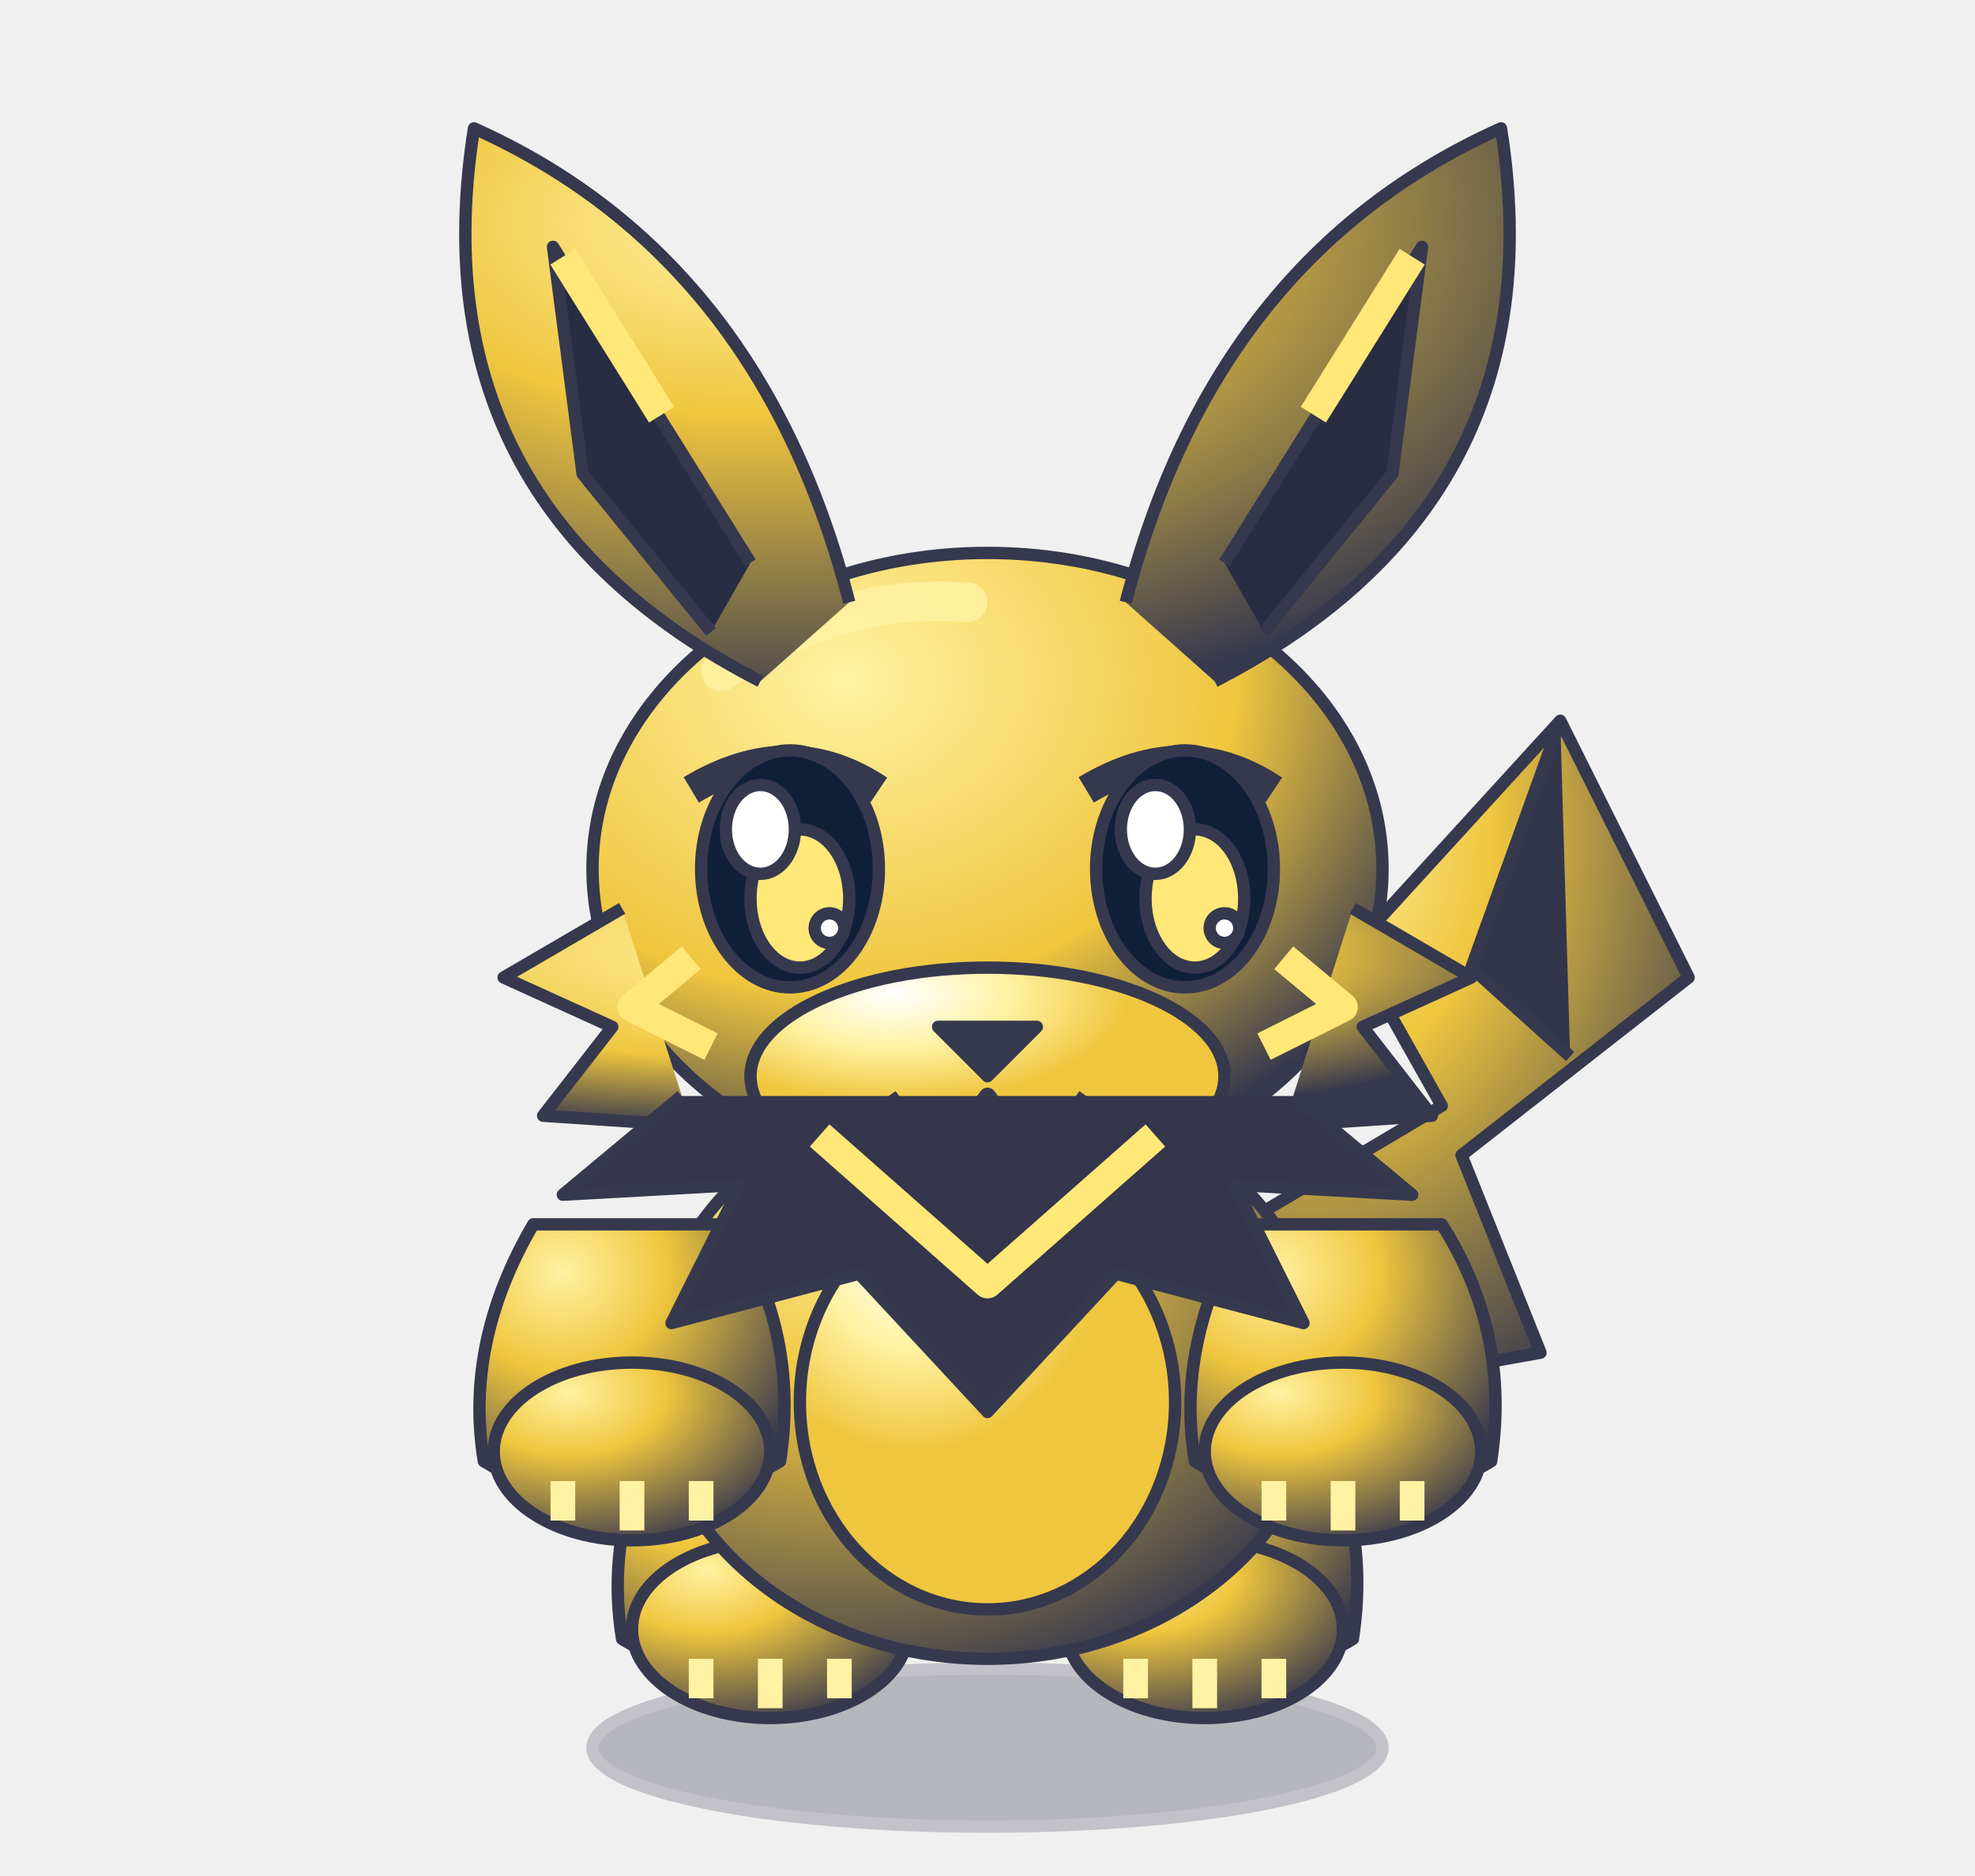
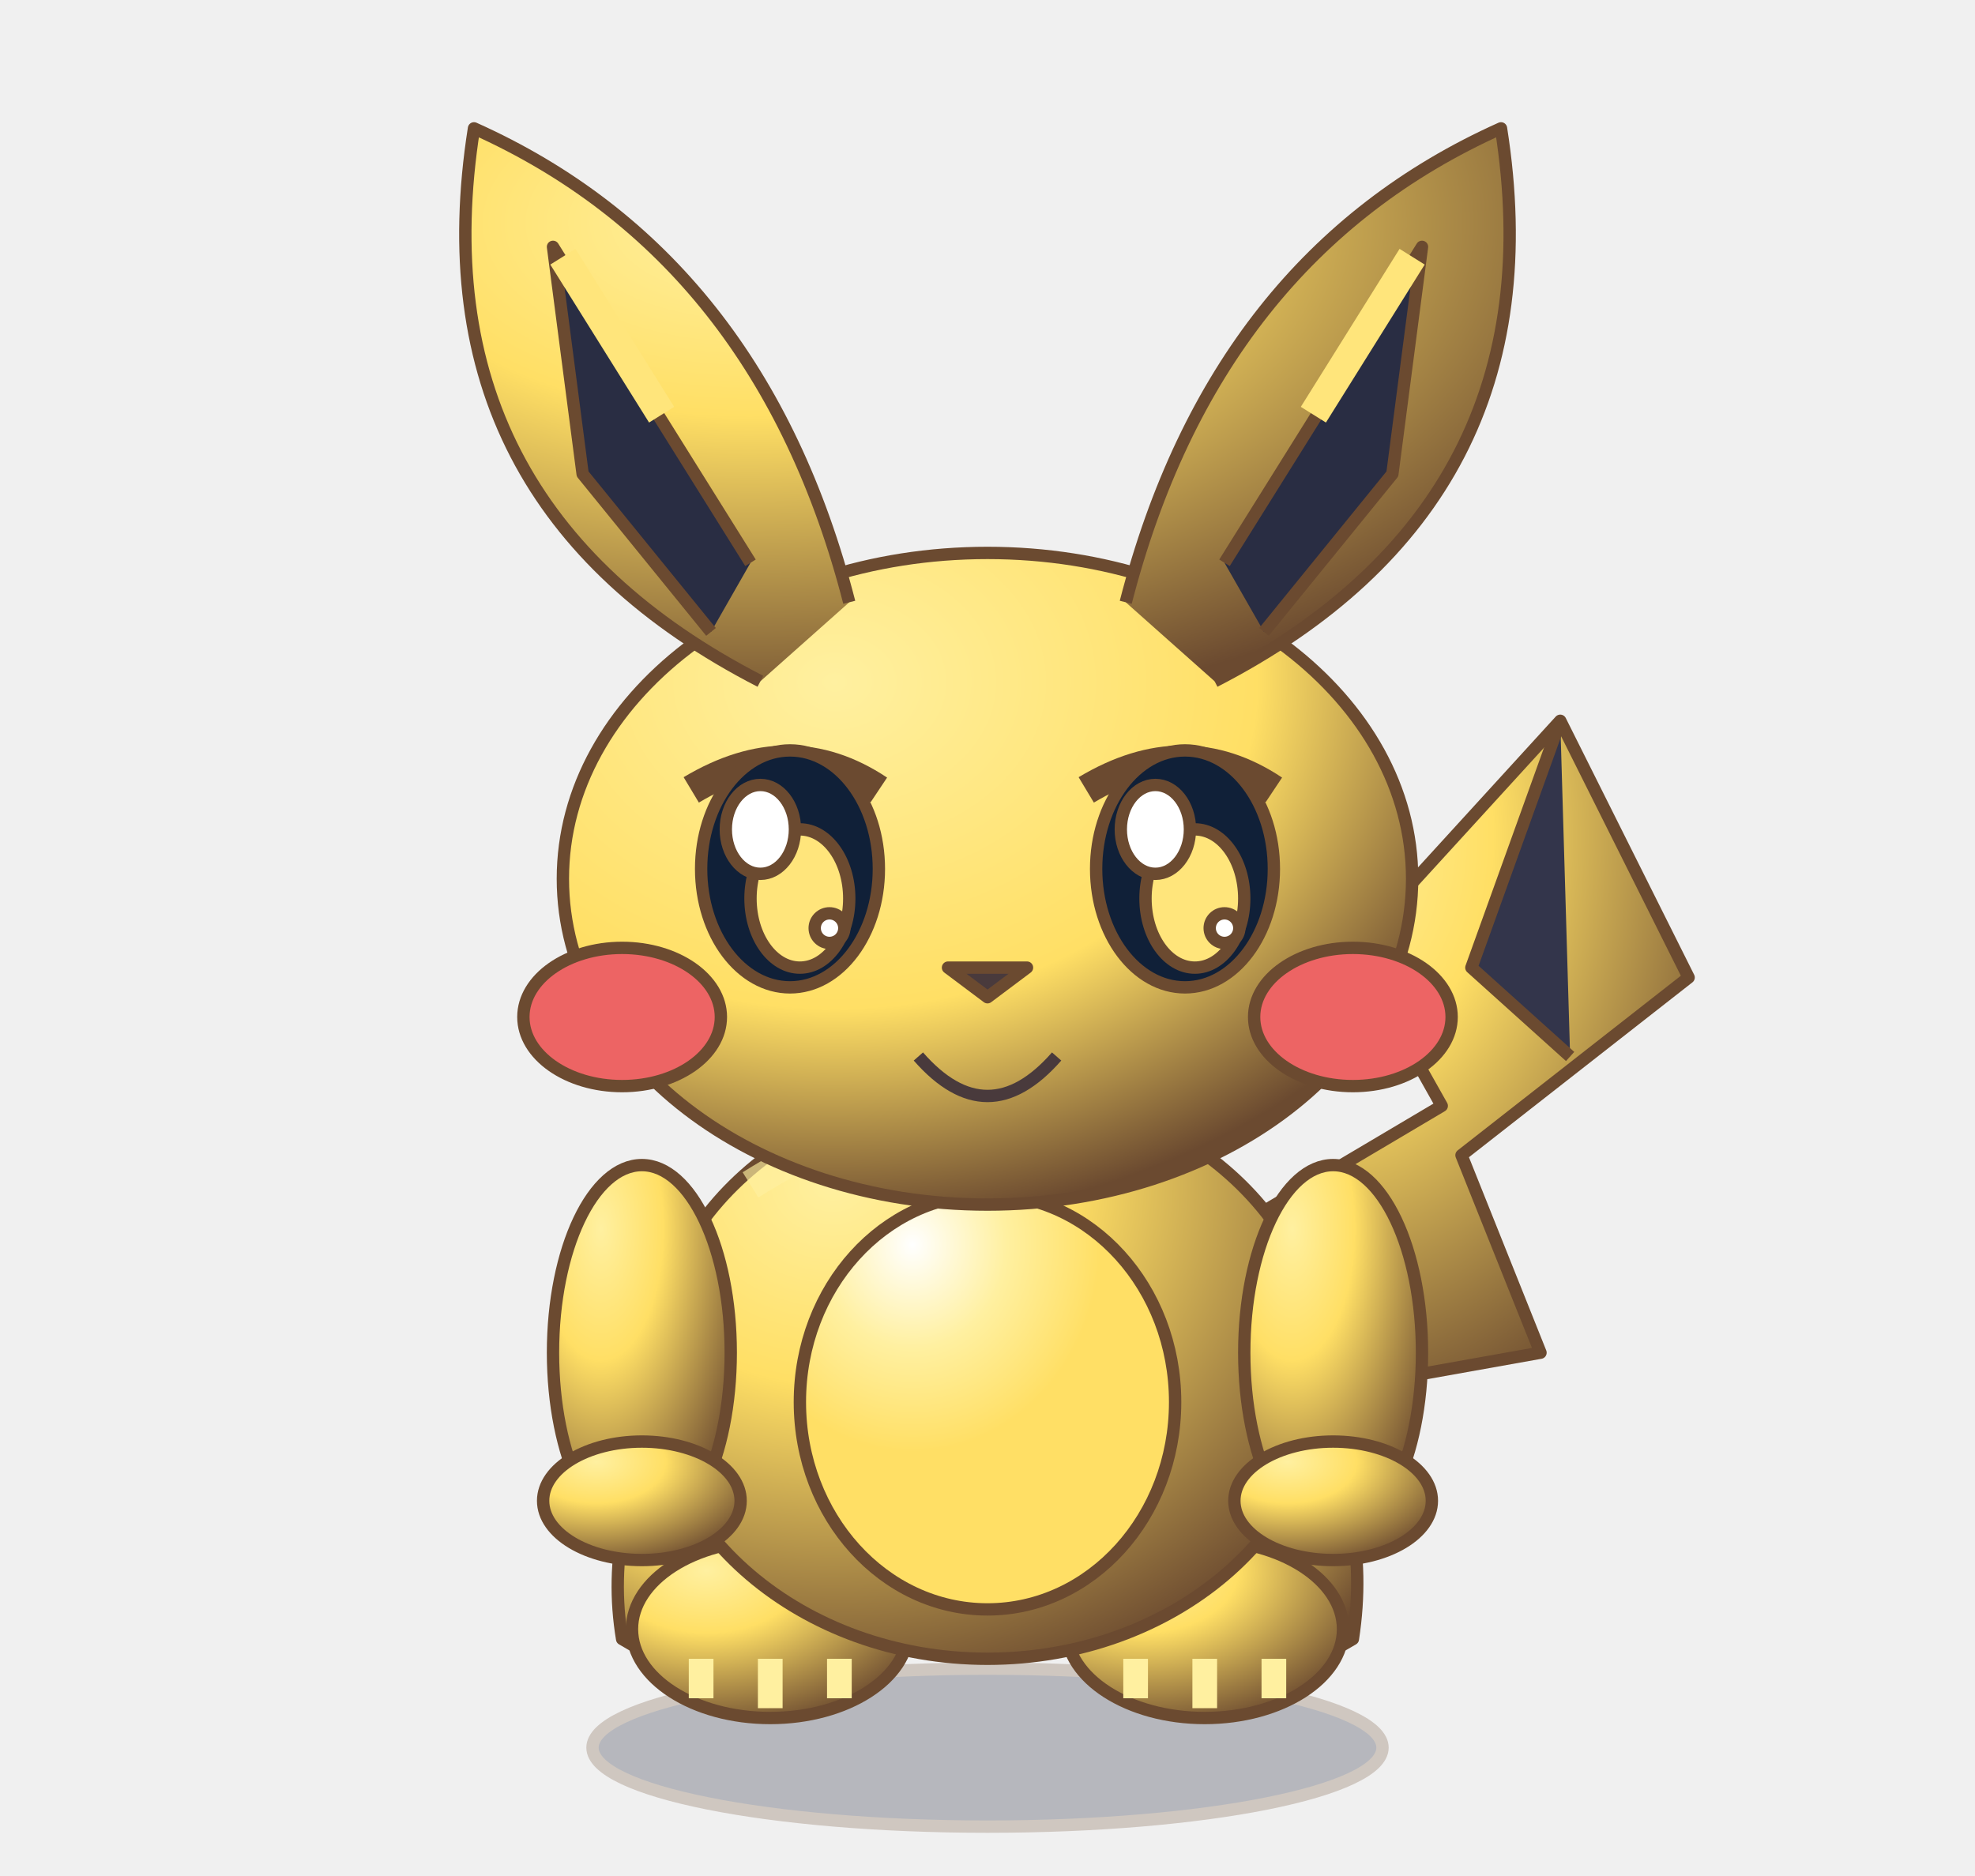
<svg xmlns="http://www.w3.org/2000/svg" viewBox="0 0 200 190">
  <defs>
    <radialGradient id="voltkit-down-body" cx="27%" cy="17%" r="92%">
-       <stop stop-color="#fff2a2" />
-       <stop offset=".38" stop-color="#efc63e" />
-       <stop offset="1" stop-color="#36384e" />
+       <stop stop-color="#fff0a0" />
+       <stop offset=".38" stop-color="#ffdf65" />
+       <stop offset="1" stop-color="#6b4a30" />
    </radialGradient>
    <radialGradient id="voltkit-down-face" cx="32%" cy="20%" r="83%">
-       <stop stop-color="#fff2a2" />
-       <stop offset=".6" stop-color="#efc63e" />
-       <stop offset="1" stop-color="#36384e" />
+       <stop stop-color="#fff0a0" />
+       <stop offset=".6" stop-color="#ffdf65" />
+       <stop offset="1" stop-color="#6b4a30" />
    </radialGradient>
    <radialGradient id="voltkit-down-pearl" cx="30%" cy="12%">
      <stop stop-color="#ffffff" />
-       <stop offset=".5" stop-color="#fff2a2" />
-       <stop offset="1" stop-color="#efc63e" />
+       <stop offset=".5" stop-color="#fff0a0" />
+       <stop offset="1" stop-color="#ffdf65" />
    </radialGradient>
    <linearGradient id="voltkit-down-jewel" x2=".8" y2="1">
      <stop stop-color="#ffffff" />
-       <stop offset=".28" stop-color="#ffe778" />
-       <stop offset="1" stop-color="#efc63e" />
+       <stop offset=".28" stop-color="#ffe57b" />
+       <stop offset="1" stop-color="#ffdf65" />
    </linearGradient>
    <radialGradient id="voltkit-down-shine">
      <stop stop-color="#ffffff" />
-       <stop offset=".4" stop-color="#ffe778" />
-       <stop offset="1" stop-color="#efc63e" />
+       <stop offset=".4" stop-color="#ffe57b" />
+       <stop offset="1" stop-color="#ffdf65" />
    </radialGradient>
  </defs>
-   <g stroke="#36384e" stroke-width="1.25" stroke-linejoin="round">
+   <g stroke="#6b4a30" stroke-width="1.25" stroke-linejoin="round">
    <ellipse class="fighter-shadow" cx="100" cy="177" rx="40" ry="8" fill="#060d24" opacity=".25" />
    <g class="fighter-character">
      <g class="fighter-tail">
        <path d="M128 142 156 137 148 117 171 99 158 73 137 96 146 112 119 128Z" fill="url(#voltkit-down-body)" />
        <path d="m158 73-9 25 10 9" fill="#33354b" />
      </g>
      <g class="fighter-wings" />
      <g class="fighter-legL">
        <path d="M68 142q-7 12-5 24 15 9 30 0 2-13-5-24Z" fill="url(#voltkit-down-body)" />
        <ellipse cx="78" cy="165" rx="14" ry="9" fill="url(#voltkit-down-body)" />
-         <path d="m71 168v4m7-4v5m7-5v4" stroke="#fff2a2" stroke-width="2.5" />
+         <path d="m71 168v4m7-4v5m7-5v4" stroke="#fff0a0" stroke-width="2.5" />
      </g>
      <g class="fighter-legR">
        <path d="M112 142q-7 12-5 24 15 9 30 0 2-13-5-24Z" fill="url(#voltkit-down-body)" />
        <ellipse cx="122" cy="165" rx="14" ry="9" fill="url(#voltkit-down-body)" />
-         <path d="m115 168v4m7-4v5m7-5v4" stroke="#fff2a2" stroke-width="2.5" />
+         <path d="m115 168v4m7-4v5m7-5v4" stroke="#fff0a0" stroke-width="2.5" />
      </g>
      <g class="fighter-torso">
        <ellipse cx="100" cy="139" rx="34" ry="29" fill="url(#voltkit-down-body)" />
        <ellipse cx="100" cy="142" rx="19" ry="21" fill="url(#voltkit-down-pearl)" />
-         <path d="M76 120q16-10 27-7" stroke="#fff2a2" stroke-width="3" opacity=".65" fill="none" />
+         <path d="M76 120q16-10 27-7" stroke="#fff0a0" stroke-width="3" opacity=".65" fill="none" />
      </g>
      <g class="fighter-armL">
-         <path d="M54 124q-7 12-5 24 15 9 30 0 2-13-5-24Z" fill="url(#voltkit-down-body)" />
-         <ellipse cx="64" cy="147" rx="14" ry="9" fill="url(#voltkit-down-body)" />
-         <path d="m57 150v4m7-4v5m7-5v4" stroke="#fff2a2" stroke-width="2.5" />
+         <ellipse cx="65" cy="137" rx="9" ry="19" fill="url(#voltkit-down-body)" />
+         <ellipse cx="65" cy="152" rx="10" ry="6" fill="url(#voltkit-down-body)" />
      </g>
      <g class="fighter-armR">
-         <path d="M126 124q-7 12-5 24 15 9 30 0 2-13-5-24Z" fill="url(#voltkit-down-body)" />
-         <ellipse cx="136" cy="147" rx="14" ry="9" fill="url(#voltkit-down-body)" />
-         <path d="m129 150v4m7-4v5m7-5v4" stroke="#fff2a2" stroke-width="2.5" />
+         <ellipse cx="135" cy="137" rx="9" ry="19" fill="url(#voltkit-down-body)" />
+         <ellipse cx="135" cy="152" rx="10" ry="6" fill="url(#voltkit-down-body)" />
      </g>
      <g class="fighter-face">
        <g class="fighter-head">
-           <ellipse cx="100" cy="88" rx="40" ry="32" fill="url(#voltkit-down-face)" />
-           <path d="M63 92 51 99l11 5-7 9 15 1m67-22 12 7-11 5 7 9-15 1" fill="url(#voltkit-down-face)" />
-           <ellipse cx="100" cy="109" rx="24" ry="11" fill="url(#voltkit-down-pearl)" />
-           <path d="m95 104 5 5 5-5Z" fill="#36384e" />
-           <path d="M90 111q5 7 10 0 5 7 10 0" stroke="#36384e" fill="none" stroke-width="1.7" />
-           <path d="M73 68q12-8 25-7" stroke="#fff2a2" stroke-width="4" stroke-linecap="round" opacity=".8" fill="none" />
-           <path d="m70 97-6 5 8 4m58-9 6 5-8 4" stroke="#ffe778" fill="none" stroke-width="3" />
+           <ellipse cx="100" cy="89" rx="43" ry="33" fill="url(#voltkit-down-face)" />
+           <ellipse cx="63" cy="103" rx="10" ry="7" fill="#ed6464" />
+           <ellipse cx="137" cy="103" rx="10" ry="7" fill="#ed6464" />
+           <path d="m96 98 4 3 4-3Z" fill="#493a3c" />
+           <path d="M93 107q7 8 14 0" stroke="#493a3c" fill="none" />
        </g>
        <g class="fighter-ears">
          <path d="M77 69Q42 51 48 13q29 13 38 48m28 0q9-35 38-48 6 38-29 56" fill="url(#voltkit-down-body)" />
          <path d="M76 57 56 25l3 23 13 16m52-7 20-32-3 23-13 16" fill="#292d43" />
-           <path d="m57 26 10 16m76-16-10 16" stroke="#ffe778" stroke-width="3" />
+           <path d="m57 26 10 16m76-16-10 16" stroke="#ffe57b" stroke-width="3" />
        </g>
        <g class="fighter-eyes">
-           <path d="M70 80q10-6 19 0" stroke="#36384e" stroke-width="3" fill="none" />
+           <path d="M70 80q10-6 19 0" stroke="#6b4a30" stroke-width="3" fill="none" />
          <ellipse cx="80" cy="88" rx="9" ry="12" fill="#102038" />
-           <ellipse cx="81" cy="91" rx="5" ry="7" fill="#ffe778" />
+           <ellipse cx="81" cy="91" rx="5" ry="7" fill="#ffe57b" />
          <ellipse cx="77" cy="84" rx="3.5" ry="4.5" fill="#ffffff" />
          <circle cx="84" cy="94" r="1.5" fill="#fff" />
-           <path d="M110 80q10-6 19 0" stroke="#36384e" stroke-width="3" fill="none" />
+           <path d="M110 80q10-6 19 0" stroke="#6b4a30" stroke-width="3" fill="none" />
          <ellipse cx="120" cy="88" rx="9" ry="12" fill="#102038" />
-           <ellipse cx="121" cy="91" rx="5" ry="7" fill="#ffe778" />
+           <ellipse cx="121" cy="91" rx="5" ry="7" fill="#ffe57b" />
          <ellipse cx="117" cy="84" rx="3.5" ry="4.5" fill="#ffffff" />
          <circle cx="124" cy="94" r="1.5" fill="#fff" />
        </g>
        <g class="fighter-flame" />
      </g>
-       <g class="fighter-scarf">
-         <path d="m69 111-12 10 18-1-7 14 19-5 13 14 13-14 19 5-7-14 18 1-12-10" fill="#35354b" />
-         <path d="m83 115 17 15 17-15" stroke="#ffe778" fill="none" stroke-width="3" />
-       </g>
+       <g class="fighter-scarf" />
    </g>
  </g>
</svg>
